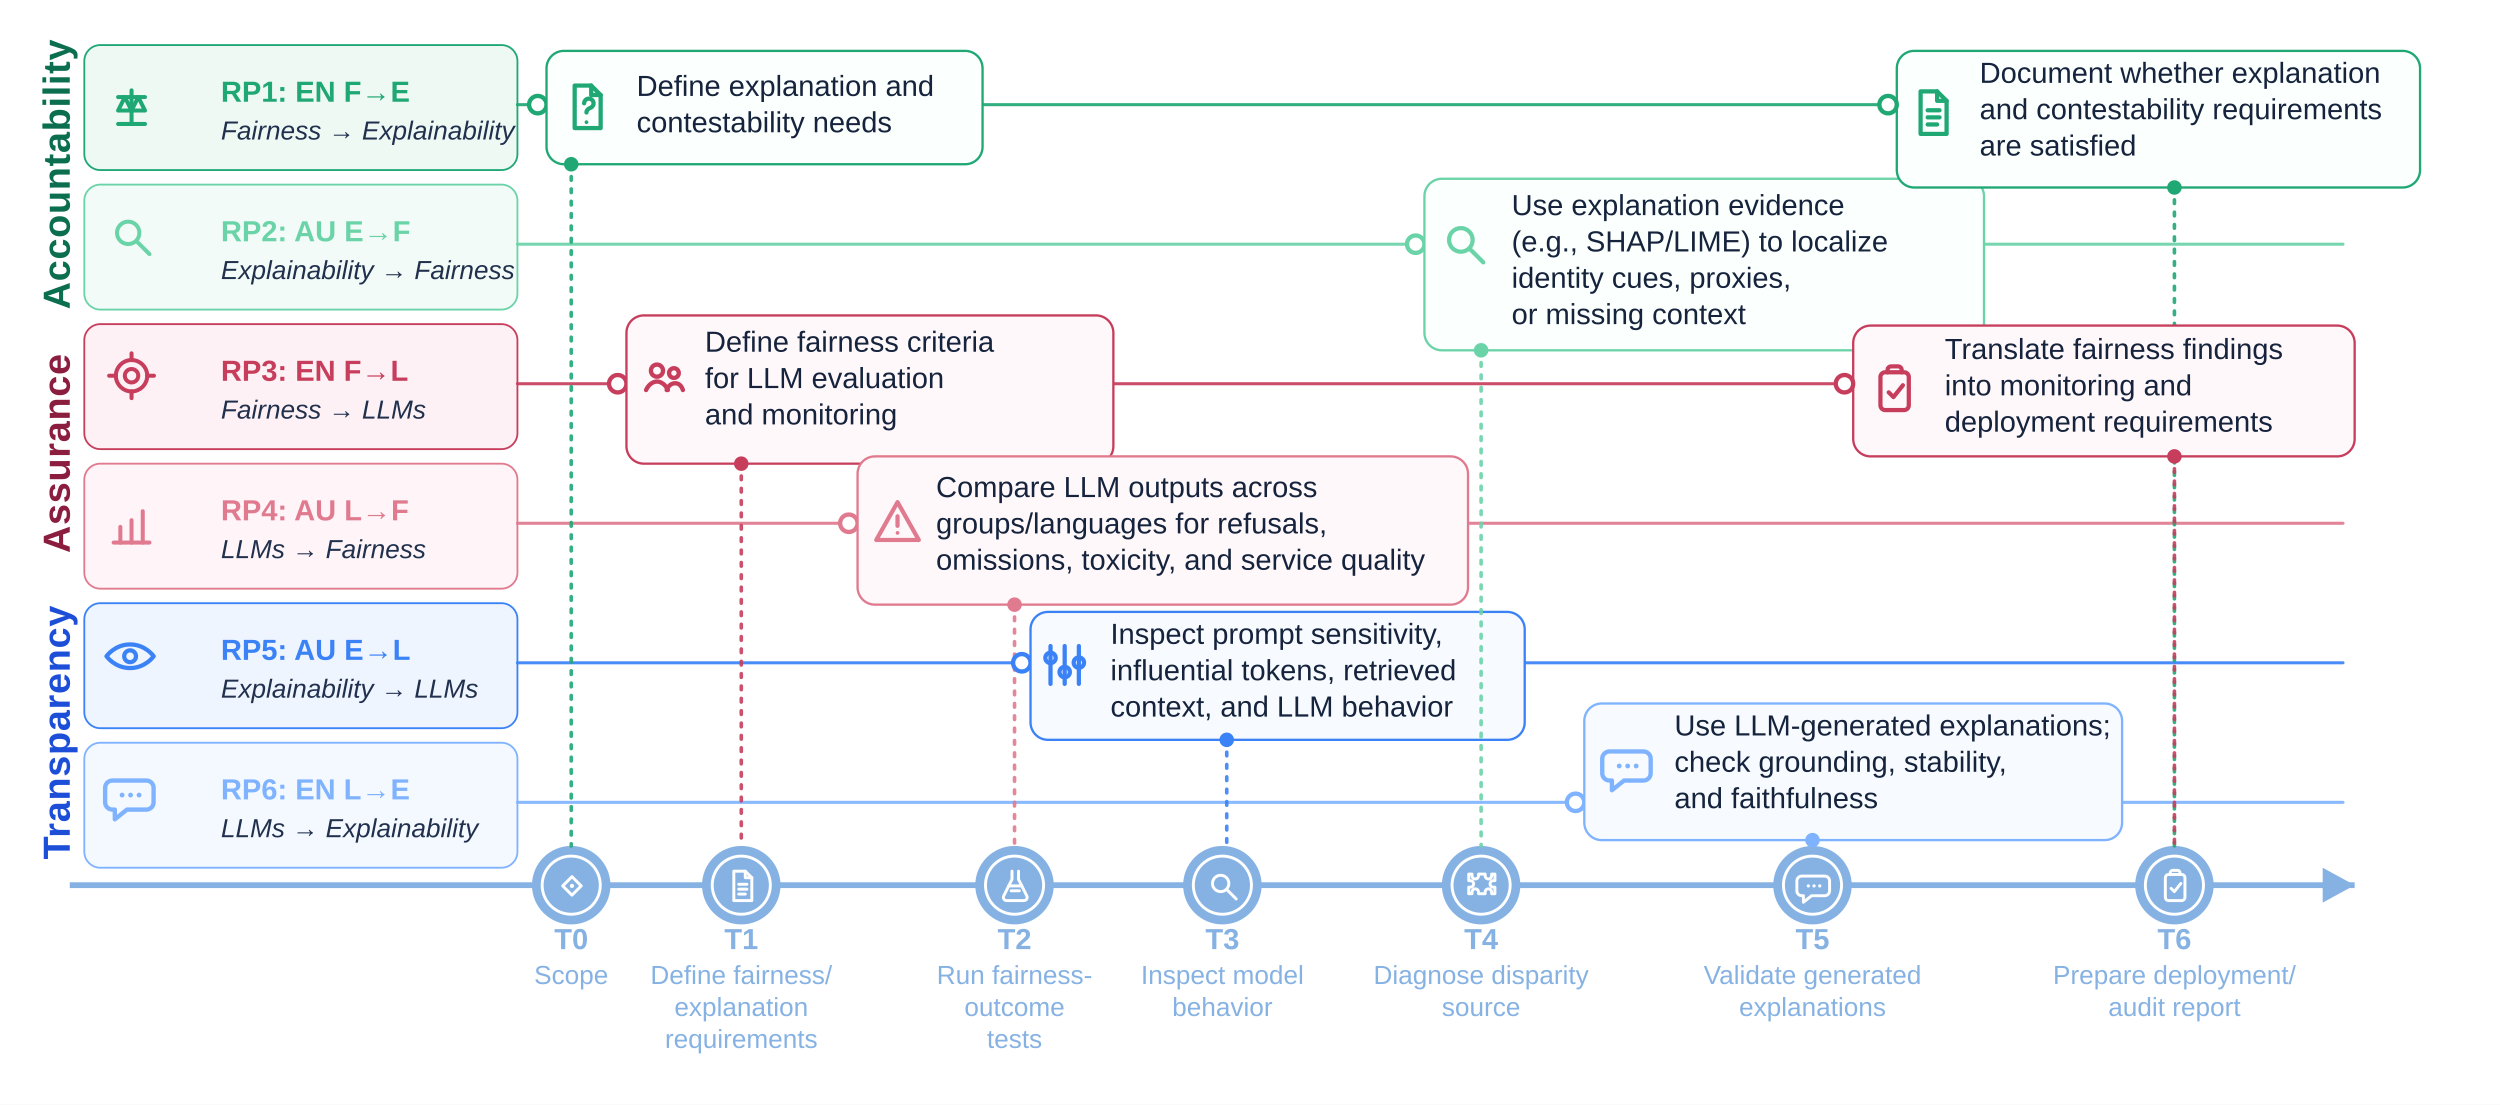
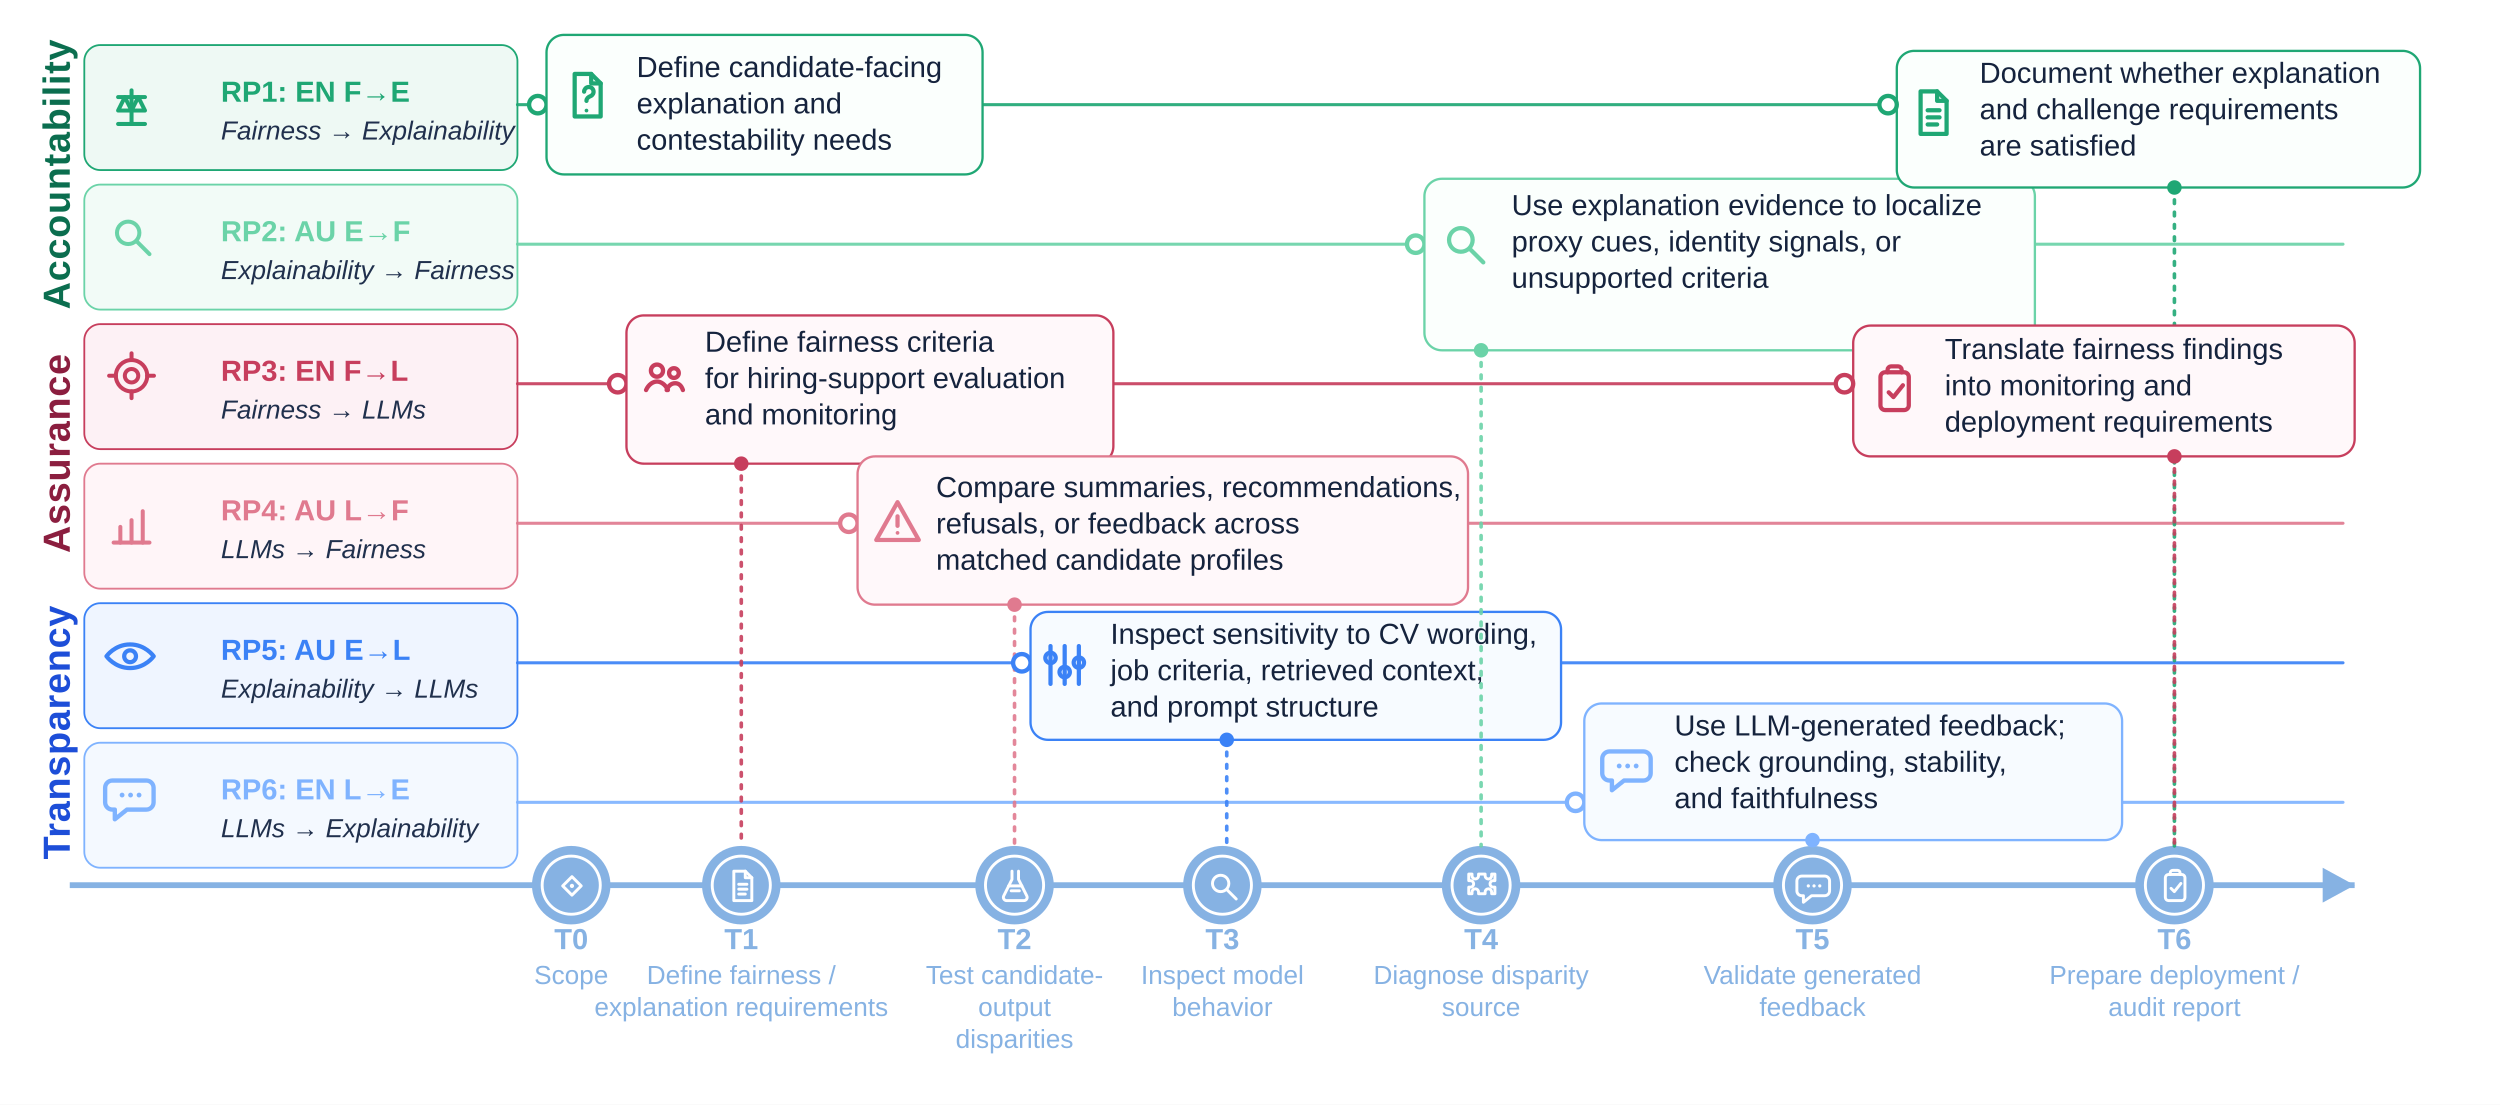
<svg xmlns="http://www.w3.org/2000/svg" width="2580" height="1140" viewBox="-30 120 1720 760" shape-rendering="geometricPrecision" text-rendering="geometricPrecision">
  <defs>
    <style>
      .title{font-family:'Canva Sans',Arial,Helvetica,sans-serif;font-size:60px;font-weight:800;letter-spacing:2px;fill:#071637}
      .subtitle{font-family:'Canva Sans',Arial,Helvetica,sans-serif;font-size:25px;font-style:italic;fill:#071637}
      .small{font-family:'Canva Sans',Arial,Helvetica,sans-serif;font-size:18px;fill:#071637}
      .med{font-family:'Canva Sans',Arial,Helvetica,sans-serif;font-size:20px;fill:#071637}
      .bold{font-family:'Canva Sans',Arial,Helvetica,sans-serif;font-size:20px;font-weight:400;fill:#15233d}
      .cardtitle{font-family:'Canva Sans',Arial,Helvetica,sans-serif;font-size:20px;font-weight:800}
      .carddir{font-family:'Canva Sans',Arial,Helvetica,sans-serif;font-size:18px;font-style:italic;fill:#20304d}
      .lenslabel{font-family:'Canva Sans',Arial,Helvetica,sans-serif;font-size:26px;font-weight:800;letter-spacing:0.5px}
      .tlabel{font-family:'Canva Sans',Arial,Helvetica,sans-serif;font-size:20px;font-weight:800;fill:#86b2e3}
      .ttext{font-family:'Canva Sans',Arial,Helvetica,sans-serif;font-size:18px;fill:#86b2e3}
      .axis{stroke-width:2.1;fill:none;stroke-linecap:round;opacity:0.92}
      .dash{stroke-dasharray:2.5 6;stroke-width:2.5;fill:none;stroke-linecap:round;opacity:0.9}
      .box{stroke-width:1.6;stroke-linejoin:round}
      .legend{font-family:'Canva Sans',Arial,Helvetica,sans-serif;font-size:18px;font-weight:700;fill:#071637}
      .icon{font-family:'Canva Sans',Arial,Helvetica,sans-serif;font-size:44px;font-weight:700}
    </style>
    <symbol id="icon-scale" viewBox="0 0 24 24">
      <g fill="none" stroke="currentColor" stroke-width="1.8" stroke-linecap="round" stroke-linejoin="round">
        <path d="M12 4v15" />
        <path d="M6 7h12" />
        <path d="M6 19h12" />
        <path d="M9 7l-3 6h6l-3-6z" />
        <path d="M15 7l-3 6h6l-3-6z" />
      </g>
    </symbol>
    <symbol id="icon-search" viewBox="0 0 24 24">
      <g fill="none" stroke="currentColor" stroke-width="1.8" stroke-linecap="round" stroke-linejoin="round">
        <circle cx="10.5" cy="10.5" r="5" />
        <path d="M14.5 14.5L20 20" />
      </g>
    </symbol>
    <symbol id="icon-target" viewBox="0 0 24 24">
      <g fill="none" stroke="currentColor" stroke-width="1.8" stroke-linecap="round" stroke-linejoin="round">
        <circle cx="12" cy="12" r="7" />
        <circle cx="12" cy="12" r="3" />
        <path d="M12 2v3M12 19v3M2 12h3M19 12h3" />
      </g>
    </symbol>
    <symbol id="icon-bars" viewBox="0 0 24 24">
      <g fill="none" stroke="currentColor" stroke-width="1.8" stroke-linecap="round" stroke-linejoin="round">
        <path d="M4 19h16" />
        <path d="M7 19v-7" />
        <path d="M12 19V9" />
        <path d="M17 19V5" />
      </g>
    </symbol>
    <symbol id="icon-eye" viewBox="0 0 24 24">
      <g fill="none" stroke="currentColor" stroke-width="1.8" stroke-linecap="round" stroke-linejoin="round">
        <path d="M2 12s3.5-5 10-5 10 5 10 5-3.5 5-10 5S2 12 2 12z" />
        <circle cx="12" cy="12" r="2.5" />
      </g>
    </symbol>
    <symbol id="icon-sliders" viewBox="0 0 24 24">
      <g fill="none" stroke="currentColor" stroke-width="1.8" stroke-linecap="round" stroke-linejoin="round">
        <path d="M6 4v16M12 4v16M18 4v16" />
        <circle cx="6" cy="9" r="2.2" />
        <circle cx="12" cy="15" r="2.2" />
        <circle cx="18" cy="11" r="2.2" />
      </g>
    </symbol>
    <symbol id="icon-chat" viewBox="0 0 24 24">
      <g fill="none" stroke="currentColor" stroke-width="1.8" stroke-linecap="round" stroke-linejoin="round">
        <path d="M5 6h14a3 3 0 0 1 3 3v6a3 3 0 0 1-3 3H11l-5 4v-4H5a3 3 0 0 1-3-3V9a3 3 0 0 1 3-3z" />
        <circle cx="9" cy="12" r="1" fill="currentColor" stroke="none" />
        <circle cx="12.5" cy="12" r="1" fill="currentColor" stroke="none" />
        <circle cx="16" cy="12" r="1" fill="currentColor" stroke="none" />
      </g>
    </symbol>
    <symbol id="icon-doc-question" viewBox="0 0 24 24">
      <g fill="none" stroke="currentColor" stroke-width="1.8" stroke-linecap="round" stroke-linejoin="round">
        <path d="M7 3h7l4 4v14H7z" />
        <path d="M14 3v4h4" />
        <path d="M11 10.5a2 2 0 1 1 2.7 1.9c-1 .4-1.7 1-1.7 2" />
        <circle cx="12" cy="18.5" r="0.8" fill="currentColor" stroke="none" />
      </g>
    </symbol>
    <symbol id="icon-doc-lines" viewBox="0 0 24 24">
      <g fill="none" stroke="currentColor" stroke-width="1.8" stroke-linecap="round" stroke-linejoin="round">
        <path d="M7 3h7l4 4v14H7z" />
        <path d="M14 3v4h4" />
        <path d="M10 11h5" />
        <path d="M10 14h5" />
        <path d="M10 17h4" />
      </g>
    </symbol>
    <symbol id="icon-people" viewBox="0 0 24 24">
      <g fill="none" stroke="currentColor" stroke-width="1.8" stroke-linecap="round" stroke-linejoin="round">
        <circle cx="9" cy="9" r="2.5" />
        <circle cx="16" cy="10" r="2" />
        <path d="M4.5 17c1-2.3 2.9-3.5 4.5-3.5s3.5 1.2 4.5 3.5" />
        <path d="M13 17c.7-1.8 2-2.8 3.5-2.8 1.3 0 2.5.7 3.2 2.8" />
      </g>
    </symbol>
    <symbol id="icon-warning" viewBox="0 0 24 24">
      <g fill="none" stroke="currentColor" stroke-width="1.8" stroke-linecap="round" stroke-linejoin="round">
        <path d="M12 4l9 16H3z" />
        <path d="M12 10v4" />
        <circle cx="12" cy="17" r="0.8" fill="currentColor" stroke="none" />
      </g>
    </symbol>
    <symbol id="icon-flask" viewBox="0 0 24 24">
      <g fill="none" stroke="currentColor" stroke-width="1.8" stroke-linecap="round" stroke-linejoin="round">
        <path d="M10 3v5l-5 10a2 2 0 0 0 1.8 3h10.4A2 2 0 0 0 19 18L14 8V3" />
        <path d="M8 12h8" />
        <path d="M9.5 15h5" />
      </g>
    </symbol>
    <symbol id="icon-puzzle" viewBox="0 0 24 24">
      <g fill="none" stroke="currentColor" stroke-width="1.8" stroke-linecap="round" stroke-linejoin="round">
        <path d="M10 4V3h4v1a2 2 0 1 0 4 0V3h2v4h-1a2 2 0 1 0 0 4h1v4h-2v-1a2 2 0 1 0-4 0v1h-4v-1a2 2 0 1 0-4 0v1H4v-4h1a2 2 0 1 0 0-4H4V3h2v1a2 2 0 1 0 4 0z" />
      </g>
    </symbol>
    <symbol id="icon-clipboard-check" viewBox="0 0 24 24">
      <g fill="none" stroke="currentColor" stroke-width="1.8" stroke-linecap="round" stroke-linejoin="round">
        <rect x="6" y="5" width="12" height="16" rx="2" />
        <path d="M9 5V4a1.5 1.5 0 0 1 1.5-1.5h3A1.5 1.5 0 0 1 15 4v1" />
        <path d="M9.5 13.5l2 2 4-5" />
      </g>
    </symbol>
    <symbol id="icon-diamond" viewBox="0 0 24 24">
      <g fill="none" stroke="currentColor" stroke-width="1.8" stroke-linecap="round" stroke-linejoin="round">
        <rect x="8" y="8" width="8" height="8" transform="rotate(45 12 12)" />
        <circle cx="12" cy="12" r="1.3" fill="currentColor" stroke="none" />
      </g>
    </symbol>
  </defs>
  <rect x="-30" y="120" width="1720" height="760" fill="#ffffff" />
  <text x="18" y="240" class="lenslabel" fill="#0b6e4f" text-anchor="middle" transform="rotate(-90 18 240)">Accountability</text>
  <text x="18" y="432" class="lenslabel" fill="#8b1e3f" text-anchor="middle" transform="rotate(-90 18 432)">Assurance</text>
  <text x="18" y="624" class="lenslabel" fill="#1d4ed8" text-anchor="middle" transform="rotate(-90 18 624)">Transparency</text>
  <rect x="28" y="151" rx="11" ry="11" width="298" height="86" fill="#eef9f4" stroke="#1fa774" stroke-width="1.25" />
  <use href="#icon-scale" x="42" y="176" width="37" height="37" style="color:#1fa774" />
  <text x="122" y="190" class="cardtitle" fill="#1fa774">RP1: EN F→E</text>
  <text x="122" y="216" class="carddir">Fairness → Explainability</text>
  <rect x="28" y="247" rx="11" ry="11" width="298" height="86" fill="#f2fbf7" stroke="#6bd3a8" stroke-width="1.25" />
  <use href="#icon-search" x="42" y="264" width="37" height="37" style="color:#6bd3a8" />
  <text x="122" y="286" class="cardtitle" fill="#6bd3a8">RP2: AU E→F</text>
  <text x="122" y="312" class="carddir">Explainability → Fairness</text>
  <rect x="28" y="343" rx="11" ry="11" width="298" height="86" fill="#fdf1f5" stroke="#c73e5d" stroke-width="1.25" />
  <use href="#icon-target" x="42" y="360" width="37" height="37" style="color:#c73e5d" />
  <text x="122" y="382" class="cardtitle" fill="#c73e5d">RP3: EN F→L</text>
  <text x="122" y="408" class="carddir">Fairness → LLMs</text>
  <rect x="28" y="439" rx="11" ry="11" width="298" height="86" fill="#fff5f8" stroke="#e07a8f" stroke-width="1.25" />
  <use href="#icon-bars" x="42" y="464" width="37" height="37" style="color:#e07a8f" />
  <text x="122" y="478" class="cardtitle" fill="#e07a8f">RP4: AU L→F</text>
  <text x="122" y="504" class="carddir">LLMs → Fairness</text>
  <rect x="28" y="535" rx="11" ry="11" width="298" height="86" fill="#eff5ff" stroke="#3b82f6" stroke-width="1.25" />
  <use href="#icon-eye" x="40" y="552" width="39" height="39" style="color:#3b82f6" />
  <text x="122" y="574" class="cardtitle" fill="#3b82f6">RP5: AU E→L</text>
  <text x="122" y="600" class="carddir">Explainability → LLMs</text>
  <rect x="28" y="631" rx="11" ry="11" width="298" height="86" fill="#f4f9ff" stroke="#7fb3ff" stroke-width="1.25" />
  <use href="#icon-chat" x="39" y="647" width="40" height="40" style="color:#7fb3ff" />
  <text x="122" y="670" class="cardtitle" fill="#7fb3ff">RP6: EN L→E</text>
  <text x="122" y="696" class="carddir">LLMs → Explainability</text>
  <line x1="326" y1="192" x2="1582" y2="192" class="axis" stroke="#1fa774" />
  <line x1="326" y1="288" x2="1582" y2="288" class="axis" stroke="#6bd3a8" />
  <line x1="326" y1="384" x2="1582" y2="384" class="axis" stroke="#c73e5d" />
  <line x1="326" y1="480" x2="1582" y2="480" class="axis" stroke="#e07a8f" />
  <line x1="326" y1="576" x2="1582" y2="576" class="axis" stroke="#3b82f6" />
  <line x1="326" y1="672" x2="1582" y2="672" class="axis" stroke="#7fb3ff" />
  <line x1="18" y1="729" x2="1590" y2="729" stroke="#86b2e3" stroke-width="4" />
  <polygon points="1590,729 1568,717 1568,741" fill="#86b2e3" />
  <circle cx="363" cy="729" r="27" fill="#86b2e3" />
  <circle cx="363" cy="729" r="20" fill="none" stroke="#ffffff" stroke-width="2" />
  <use href="#icon-diamond" x="350" y="716" width="27" height="27" style="color:#ffffff" />
  <text x="363" y="773" text-anchor="middle" class="tlabel">T0</text>
  <text x="363" y="797" text-anchor="middle" class="ttext">Scope</text>
  <circle cx="480" cy="729" r="27" fill="#86b2e3" />
  <circle cx="480" cy="729" r="20" fill="none" stroke="#ffffff" stroke-width="2" />
  <use href="#icon-doc-lines" x="467" y="716" width="27" height="27" style="color:#ffffff" />
  <text x="480" y="773" text-anchor="middle" class="tlabel">T1</text>
-   <text x="480" y="797" text-anchor="middle" class="ttext">Define fairness/</text>
-   <text x="480" y="819" text-anchor="middle" class="ttext">explanation</text>
-   <text x="480" y="841" text-anchor="middle" class="ttext">requirements</text>
+   <text x="480" y="797" text-anchor="middle" class="ttext">Define fairness /</text>
+   <text x="480" y="819" text-anchor="middle" class="ttext">explanation requirements</text>
  <circle cx="668" cy="729" r="27" fill="#86b2e3" />
  <circle cx="668" cy="729" r="20" fill="none" stroke="#ffffff" stroke-width="2" />
  <use href="#icon-flask" x="655" y="716" width="27" height="27" style="color:#ffffff" />
  <text x="668" y="773" text-anchor="middle" class="tlabel">T2</text>
-   <text x="668" y="797" text-anchor="middle" class="ttext">Run fairness-</text>
-   <text x="668" y="819" text-anchor="middle" class="ttext">outcome</text>
-   <text x="668" y="841" text-anchor="middle" class="ttext">tests</text>
+   <text x="668" y="797" text-anchor="middle" class="ttext">Test candidate-</text>
+   <text x="668" y="819" text-anchor="middle" class="ttext">output</text>
+   <text x="668" y="841" text-anchor="middle" class="ttext">disparities</text>
  <circle cx="811" cy="729" r="27" fill="#86b2e3" />
  <circle cx="811" cy="729" r="20" fill="none" stroke="#ffffff" stroke-width="2" />
  <use href="#icon-search" x="798" y="716" width="27" height="27" style="color:#ffffff" />
  <text x="811" y="773" text-anchor="middle" class="tlabel">T3</text>
  <text x="811" y="797" text-anchor="middle" class="ttext">Inspect model</text>
  <text x="811" y="819" text-anchor="middle" class="ttext">behavior</text>
  <circle cx="989" cy="729" r="27" fill="#86b2e3" />
  <circle cx="989" cy="729" r="20" fill="none" stroke="#ffffff" stroke-width="2" />
  <use href="#icon-puzzle" x="976" y="718" width="27" height="27" style="color:#ffffff" />
  <text x="989" y="773" text-anchor="middle" class="tlabel">T4</text>
  <text x="989" y="797" text-anchor="middle" class="ttext">Diagnose disparity</text>
  <text x="989" y="819" text-anchor="middle" class="ttext">source</text>
  <circle cx="1217" cy="729" r="27" fill="#86b2e3" />
  <circle cx="1217" cy="729" r="20" fill="none" stroke="#ffffff" stroke-width="2" />
  <use href="#icon-chat" x="1204" y="716" width="27" height="27" style="color:#ffffff" />
  <text x="1217" y="773" text-anchor="middle" class="tlabel">T5</text>
  <text x="1217" y="797" text-anchor="middle" class="ttext">Validate generated</text>
-   <text x="1217" y="819" text-anchor="middle" class="ttext">explanations</text>
+   <text x="1217" y="819" text-anchor="middle" class="ttext">feedback</text>
  <circle cx="1466" cy="729" r="27" fill="#86b2e3" />
  <circle cx="1466" cy="729" r="20" fill="none" stroke="#ffffff" stroke-width="2" />
  <use href="#icon-clipboard-check" x="1453" y="716" width="27" height="27" style="color:#ffffff" />
  <text x="1466" y="773" text-anchor="middle" class="tlabel">T6</text>
-   <text x="1466" y="797" text-anchor="middle" class="ttext">Prepare deployment/</text>
+   <text x="1466" y="797" text-anchor="middle" class="ttext">Prepare deployment /</text>
  <text x="1466" y="819" text-anchor="middle" class="ttext">audit report</text>
  <circle cx="340" cy="192" r="6" fill="#ffffff" stroke="#1fa774" stroke-width="3" />
-   <rect x="346" y="155" rx="12" ry="12" width="300" height="78" class="box" fill="#fbfffd" stroke="#1fa774" />
-   <use href="#icon-doc-question" x="354" y="174" width="39" height="39" style="color:#1fa774" />
-   <text x="408" y="186" class="bold">Define explanation and</text>
-   <text x="408" y="211" class="bold">contestability needs</text>
-   <line x1="363" y1="233" x2="363" y2="702" class="dash" stroke="#1fa774" />
-   <circle cx="363" cy="233" r="5" fill="#1fa774" />
+   <rect x="346" y="144" rx="12" ry="12" width="300" height="96" class="box" fill="#fbfffd" stroke="#1fa774" />
+   <use href="#icon-doc-question" x="354" y="166" width="39" height="39" style="color:#1fa774" />
+   <text x="408" y="173" class="bold">Define candidate-facing</text>
+   <text x="408" y="198" class="bold">explanation and</text>
+   <text x="408" y="223" class="bold">contestability needs</text>
  <circle cx="395" cy="384" r="6" fill="#ffffff" stroke="#c73e5d" stroke-width="3" />
  <rect x="401" y="337" rx="12" ry="12" width="335" height="102" class="box" fill="#fff8fa" stroke="#c73e5d" />
  <use href="#icon-people" x="407" y="360" width="40" height="40" style="color:#c73e5d" />
  <text x="455" y="362" class="bold">Define fairness criteria</text>
-   <text x="455" y="387" class="bold">for LLM evaluation</text>
+   <text x="455" y="387" class="bold">for hiring-support evaluation</text>
  <text x="455" y="412" class="bold">and monitoring</text>
  <line x1="480" y1="439" x2="480" y2="702" class="dash" stroke="#c73e5d" />
  <circle cx="480" cy="439" r="5" fill="#c73e5d" />
  <circle cx="554" cy="480" r="6" fill="#ffffff" stroke="#e07a8f" stroke-width="3" />
  <rect x="560" y="434" rx="12" ry="12" width="420" height="102" class="box" fill="#fff8fa" stroke="#e07a8f" />
  <use href="#icon-warning" x="568" y="459" width="39" height="39" style="color:#e07a8f" />
-   <text x="614" y="462" class="bold">Compare LLM outputs across</text>
-   <text x="614" y="487" class="bold">groups/languages for refusals,</text>
-   <text x="614" y="512" class="bold">omissions, toxicity, and service quality</text>
+   <text x="614" y="462" class="bold">Compare summaries, recommendations,</text>
+   <text x="614" y="487" class="bold">refusals, or feedback across</text>
+   <text x="614" y="512" class="bold">matched candidate profiles</text>
  <line x1="668" y1="536" x2="668" y2="702" class="dash" stroke="#e07a8f" />
  <circle cx="668" cy="536" r="5" fill="#e07a8f" />
  <circle cx="673" cy="576" r="6" fill="#ffffff" stroke="#3b82f6" stroke-width="3" />
-   <rect x="679" y="541" rx="12" ry="12" width="340" height="88" class="box" fill="#f7fbff" stroke="#3b82f6" />
+   <rect x="679" y="541" rx="12" ry="12" width="365" height="88" class="box" fill="#f7fbff" stroke="#3b82f6" />
  <use href="#icon-sliders" x="683" y="558" width="39" height="39" style="color:#3b82f6" />
-   <text x="734" y="563" class="bold">Inspect prompt sensitivity,</text>
-   <text x="734" y="588" class="bold">influential tokens, retrieved</text>
-   <text x="734" y="613" class="bold">context, and LLM behavior</text>
+   <text x="734" y="563" class="bold">Inspect sensitivity to CV wording,</text>
+   <text x="734" y="588" class="bold">job criteria, retrieved context,</text>
+   <text x="734" y="613" class="bold">and prompt structure</text>
  <line x1="814" y1="629" x2="814" y2="702" class="dash" stroke="#3b82f6" />
  <circle cx="814" cy="629" r="5" fill="#3b82f6" />
  <circle cx="944" cy="288" r="6" fill="#ffffff" stroke="#6bd3a8" stroke-width="3" />
-   <rect x="950" y="243" rx="12" ry="12" width="385" height="118" class="box" fill="#fbfffd" stroke="#6bd3a8" />
+   <rect x="950" y="243" rx="12" ry="12" width="420" height="118" class="box" fill="#fbfffd" stroke="#6bd3a8" />
  <use href="#icon-search" x="958" y="268" width="39" height="39" style="color:#6bd3a8" />
-   <text x="1010" y="268" class="bold">Use explanation evidence</text>
-   <text x="1010" y="293" class="bold">(e.g., SHAP/LIME) to localize</text>
-   <text x="1010" y="318" class="bold">identity cues, proxies,</text>
-   <text x="1010" y="343" class="bold">or missing context</text>
+   <text x="1010" y="268" class="bold">Use explanation evidence to localize</text>
+   <text x="1010" y="293" class="bold">proxy cues, identity signals, or</text>
+   <text x="1010" y="318" class="bold">unsupported criteria</text>
  <line x1="989" y1="361" x2="989" y2="702" class="dash" stroke="#6bd3a8" />
  <circle cx="989" cy="361" r="5" fill="#6bd3a8" />
  <circle cx="1054" cy="672" r="6" fill="#ffffff" stroke="#7fb3ff" stroke-width="3" />
  <rect x="1060" y="604" rx="12" ry="12" width="370" height="94" class="box" fill="#f7fbff" stroke="#7fb3ff" />
  <use href="#icon-chat" x="1069" y="627" width="40" height="40" style="color:#7fb3ff" />
-   <text x="1122" y="626" class="bold">Use LLM-generated explanations;</text>
+   <text x="1122" y="626" class="bold">Use LLM-generated feedback;</text>
  <text x="1122" y="651" class="bold">check grounding, stability,</text>
  <text x="1122" y="676" class="bold">and faithfulness</text>
  <line x1="1217" y1="698" x2="1217" y2="702" class="dash" stroke="#7fb3ff" />
  <circle cx="1217" cy="698" r="5" fill="#7fb3ff" />
  <rect x="1275" y="155" rx="12" ry="12" width="360" height="94" class="box" fill="#fbfffd" stroke="#1fa774" />
  <circle cx="1269" cy="192" r="6" fill="#ffffff" stroke="#1fa774" stroke-width="3" />
  <use href="#icon-doc-lines" x="1280" y="178" width="39" height="39" style="color:#1fa774" />
  <text x="1332" y="177" class="bold">Document whether explanation</text>
-   <text x="1332" y="202" class="bold">and contestability requirements</text>
+   <text x="1332" y="202" class="bold">and challenge requirements</text>
  <text x="1332" y="227" class="bold">are satisfied</text>
  <line x1="1466" y1="249" x2="1466" y2="702" class="dash" stroke="#1fa774" />
  <circle cx="1466" cy="249" r="5" fill="#1fa774" />
  <rect x="1245" y="344" rx="12" ry="12" width="345" height="90" class="box" fill="#fff8fa" stroke="#c73e5d" />
  <circle cx="1239" cy="384" r="6" fill="#ffffff" stroke="#c73e5d" stroke-width="3" />
  <use href="#icon-clipboard-check" x="1254" y="368" width="39" height="39" style="color:#c73e5d" />
  <text x="1308" y="367" class="bold">Translate fairness findings</text>
  <text x="1308" y="392" class="bold">into monitoring and</text>
  <text x="1308" y="417" class="bold">deployment requirements</text>
  <line x1="1466" y1="434" x2="1466" y2="702" class="dash" stroke="#c73e5d" />
  <circle cx="1466" cy="434" r="5" fill="#c73e5d" />
</svg>
